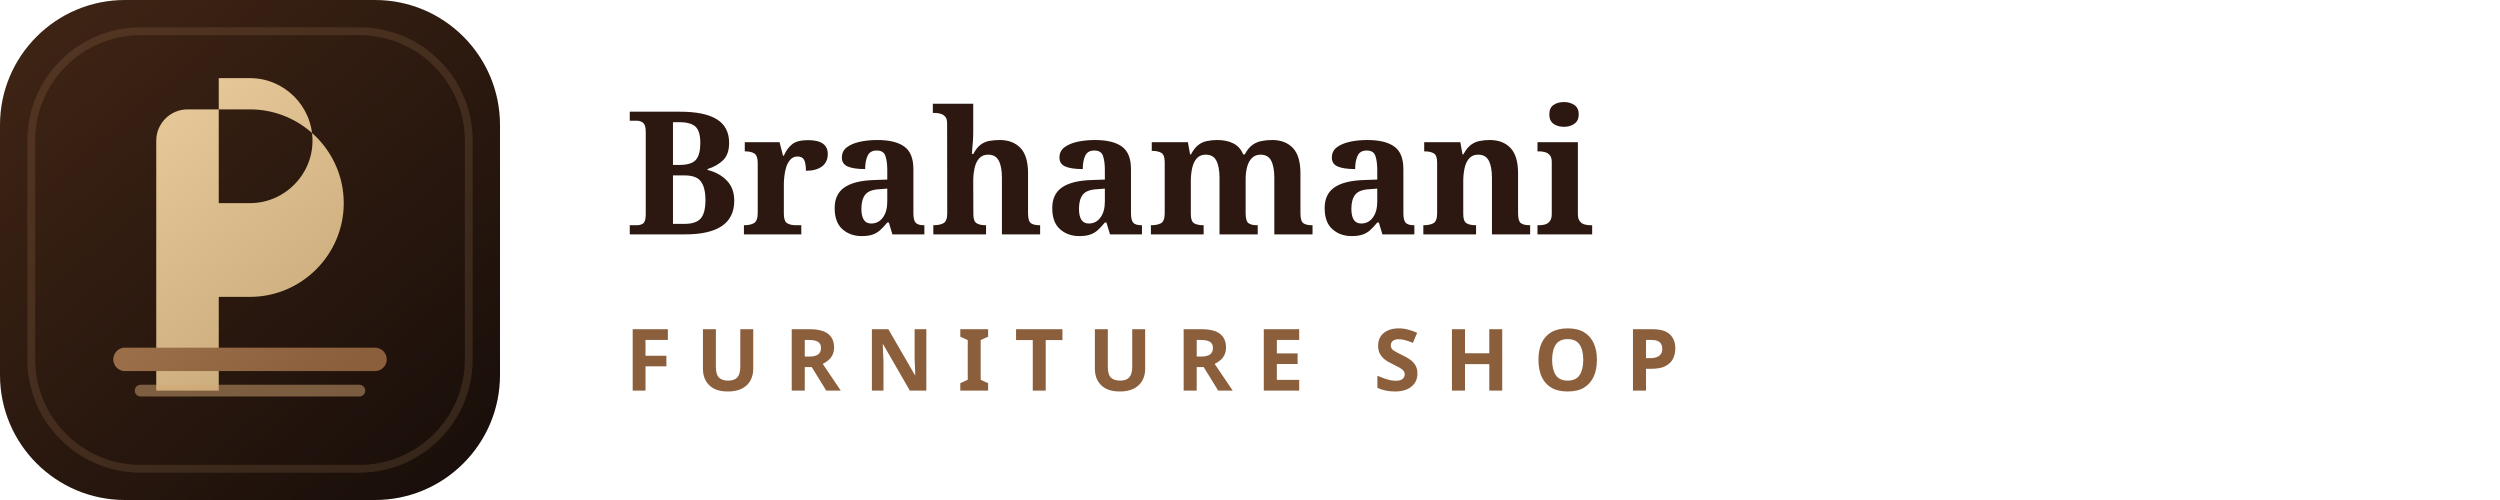
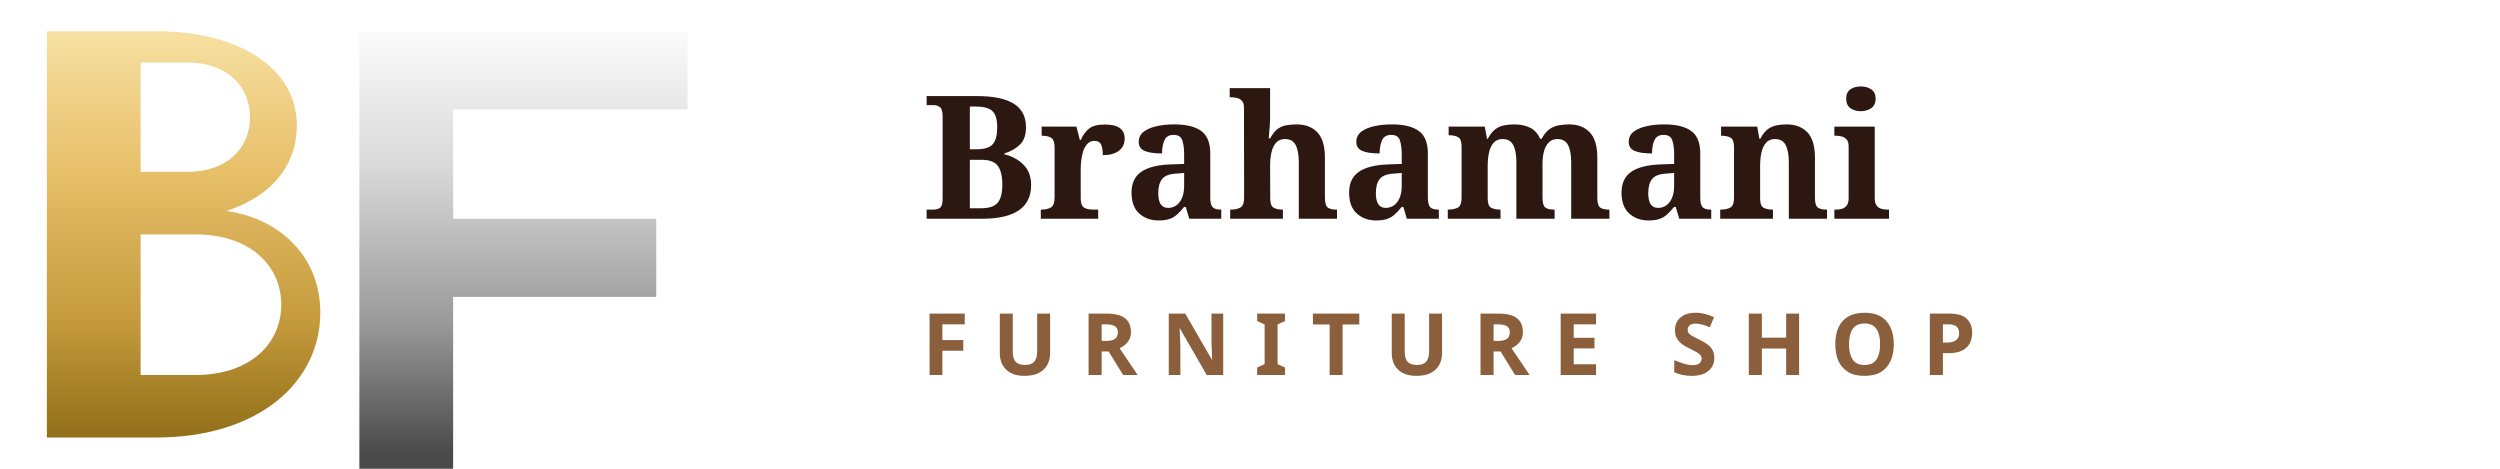
- <svg xmlns="http://www.w3.org/2000/svg" viewBox="0 0 320 64" fill="none">
+ <svg xmlns="http://www.w3.org/2000/svg" viewBox="0 0 320 60" fill="none">
  <defs>
-     <linearGradient id="bg" x1="8" y1="4" x2="56" y2="60" gradientUnits="userSpaceOnUse">
-       <stop stop-color="#3D2314" />
-       <stop offset="1" stop-color="#1A0F0A" />
+     <linearGradient id="gold" x1="20" y1="2" x2="20" y2="58" gradientUnits="userSpaceOnUse">
+       <stop stop-color="#F8E4A8" />
+       <stop offset="0.35" stop-color="#E8C06A" />
+       <stop offset="0.7" stop-color="#C49A3C" />
+       <stop offset="1" stop-color="#8B6914" />
    </linearGradient>
-     <linearGradient id="gold" x1="18" y1="14" x2="46" y2="50" gradientUnits="userSpaceOnUse">
-       <stop stop-color="#E8C99A" />
-       <stop offset="1" stop-color="#C4A574" />
-     </linearGradient>
-     <linearGradient id="wood" x1="20" y1="20" x2="44" y2="48" gradientUnits="userSpaceOnUse">
-       <stop stop-color="#A67C52" />
-       <stop offset="1" stop-color="#8B5E3C" />
+     <linearGradient id="silver" x1="76" y1="2" x2="76" y2="58" gradientUnits="userSpaceOnUse">
+       <stop stop-color="#FFFFFF" />
+       <stop offset="0.35" stop-color="#D8D8D8" />
+       <stop offset="0.7" stop-color="#9A9A9A" />
+       <stop offset="1" stop-color="#4A4A4A" />
    </linearGradient>
  </defs>
-   <rect width="64" height="64" rx="16" fill="url(#bg)" />
-   <rect x="4" y="4" width="56" height="56" rx="14" stroke="#D4A574" stroke-opacity="0.15" stroke-width="1" />
-   <path d="M20 46V18c0-2.2 1.8-4 4-4h8c6.6 0 12 5.4 12 12s-5.4 12-12 12h-4v12h-8V46zm8-20h4c4.4 0 8-3.6 8-8s-3.6-8-8-8h-4v16z" fill="url(#gold)" />
-   <path d="M16 46h32" stroke="url(#wood)" stroke-width="3" stroke-linecap="round" />
-   <path d="M18 50h28" stroke="#D4A574" stroke-width="1.5" stroke-linecap="round" opacity="0.5" />
-   <text x="80" y="30" font-family="'Playfair Display', Georgia, serif" font-size="22" font-weight="700" fill="#2C1810">Brahamani</text>
-   <text x="80" y="50" font-family="'DM Sans', system-ui, sans-serif" font-size="11" font-weight="600" fill="#8B5E3C" letter-spacing="3">FURNITURE SHOP</text>
+   <path fill="url(#gold)" d="M6 4h14c11 0 18 5 18 12 0 5-3 9-9 11 7 1 12 6 12 13 0 9-8 16-21 16H6V4zm12 8v10h6c5 0 8-3 8-7s-3-7-8-7h-6zm0 20v16h7c7 0 11-4 11-9s-4-9-11-9h-7z" />
+   <path fill="url(#silver)" d="M46 4h42v10H58v14h26v10H58v22H46V4z" />
+   <text x="118" y="28" font-family="'Playfair Display', Georgia, serif" font-size="22" font-weight="700" fill="#2C1810">Brahamani</text>
+   <text x="118" y="48" font-family="'DM Sans', system-ui, sans-serif" font-size="11" font-weight="600" fill="#8B5E3C" letter-spacing="3">FURNITURE SHOP</text>
</svg>
